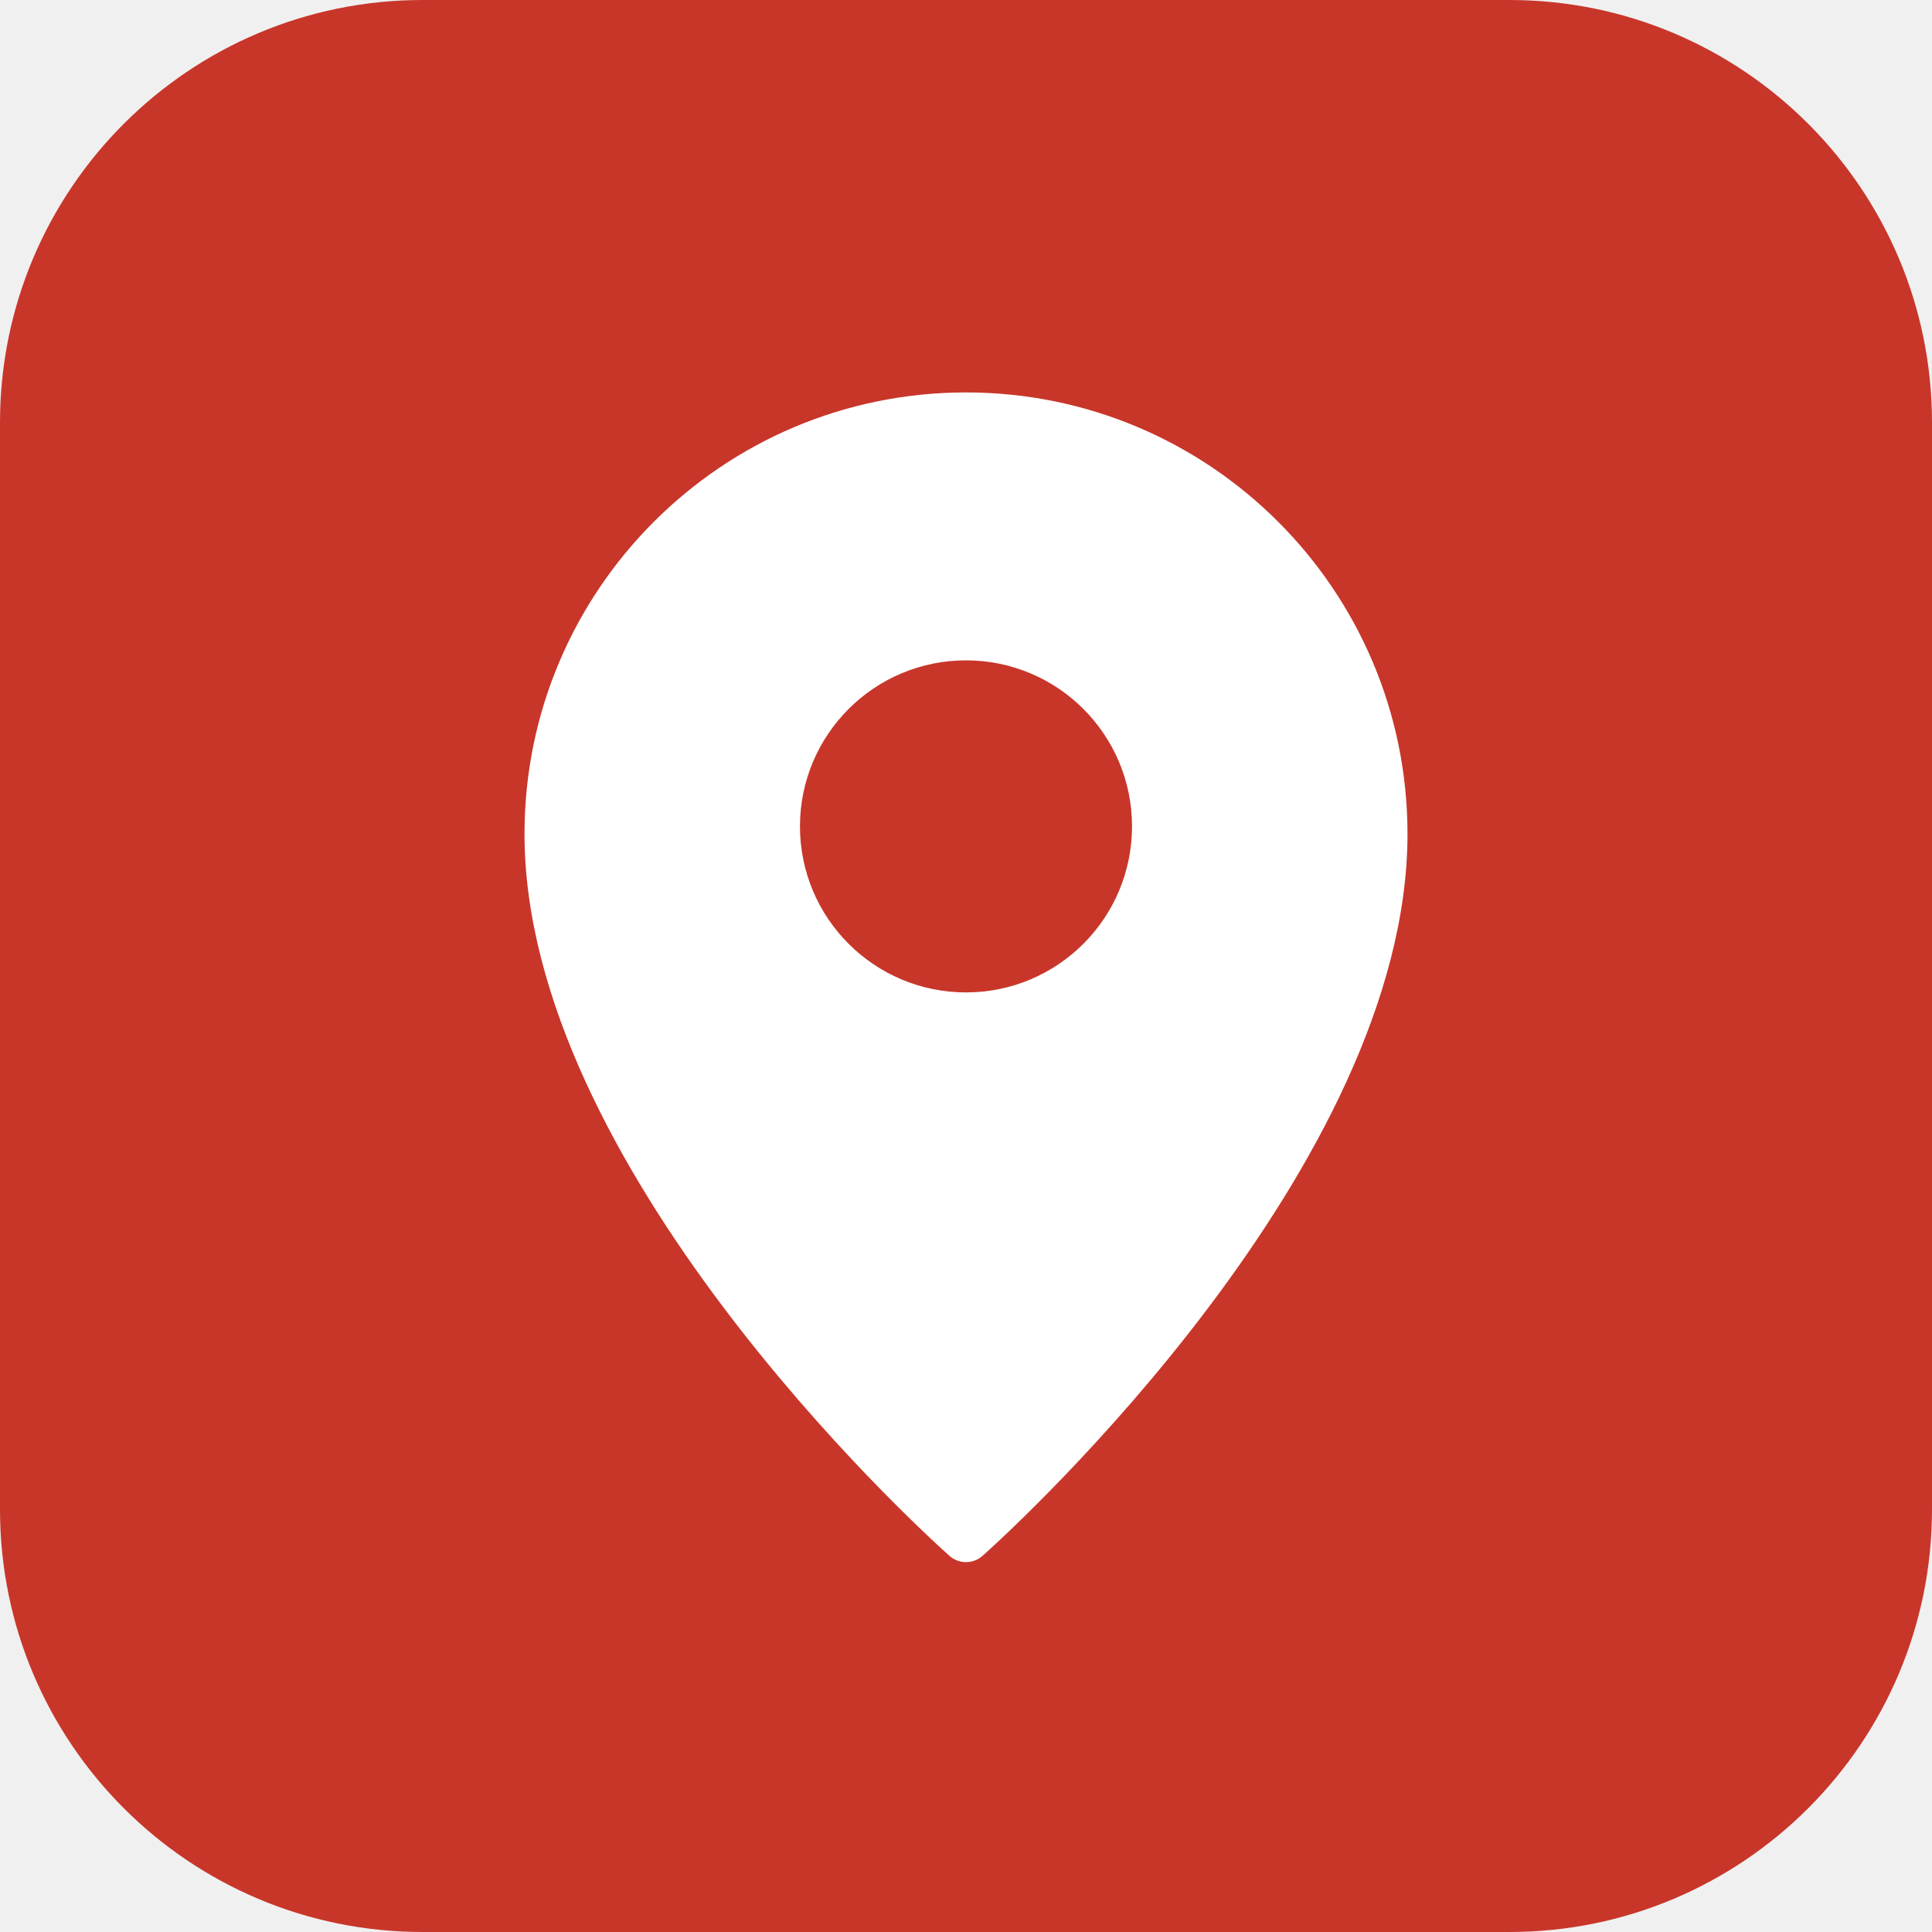
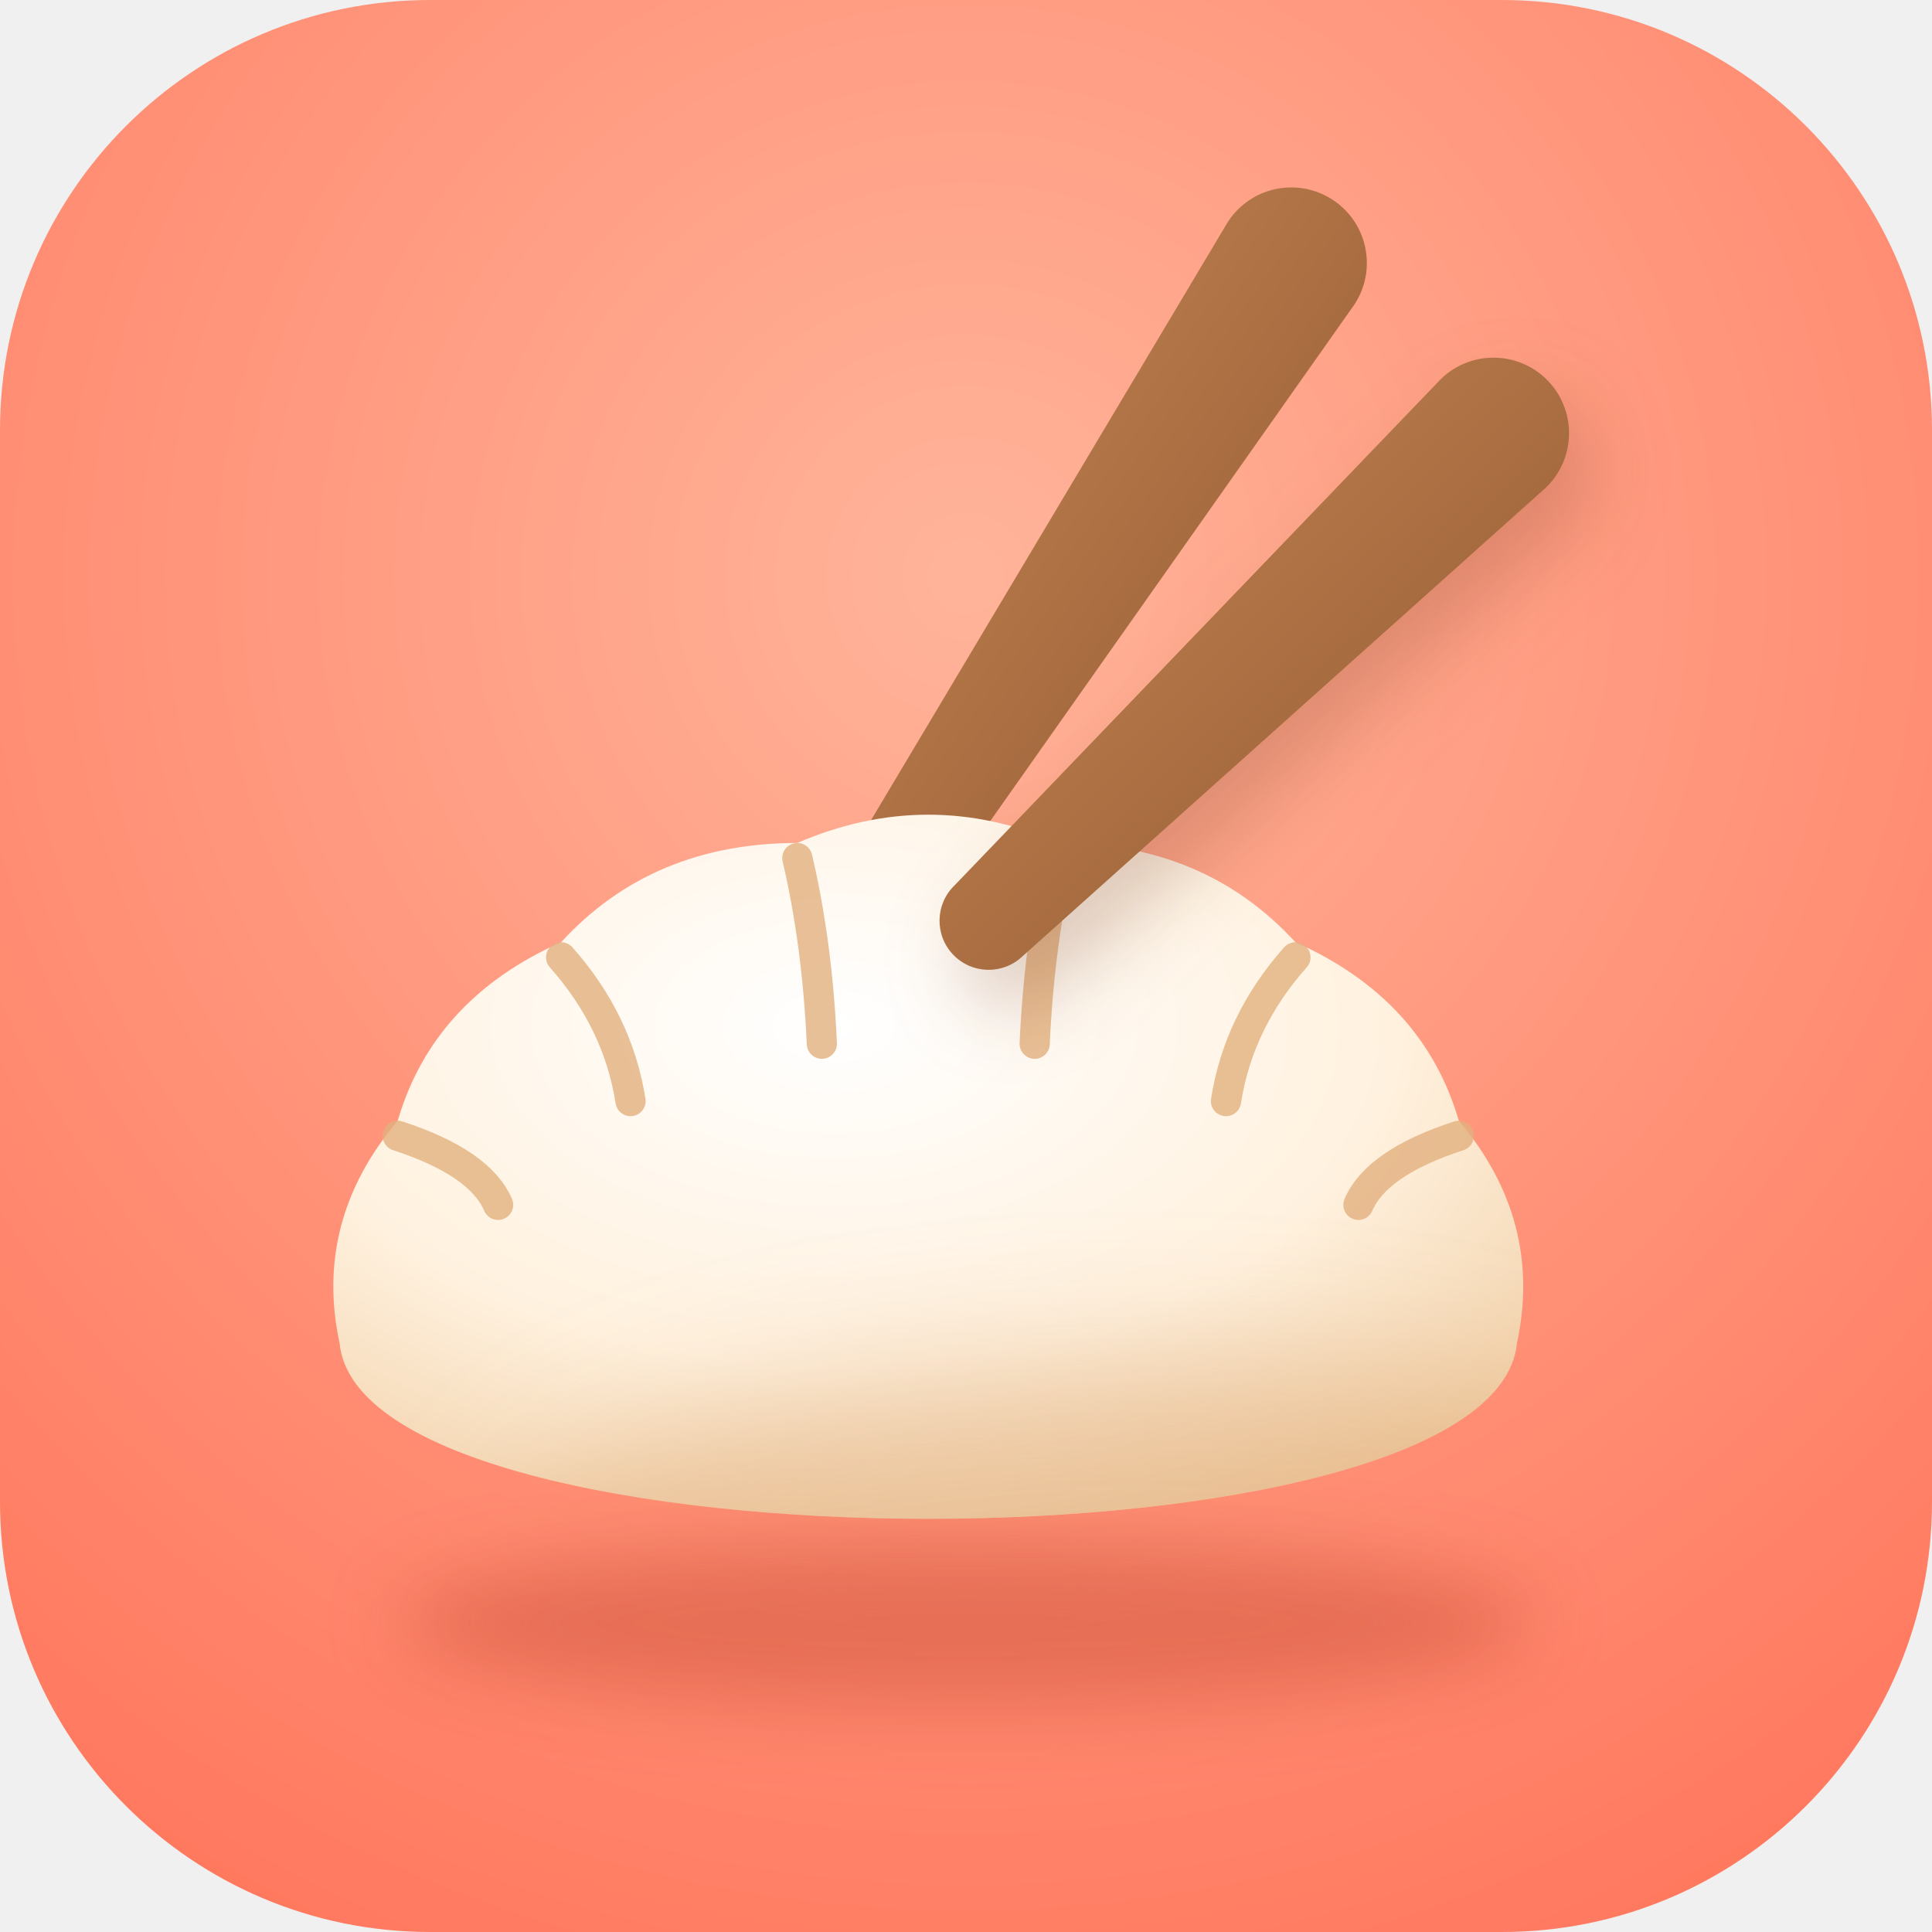
<svg xmlns="http://www.w3.org/2000/svg" viewBox="0 0 512 512" width="512" height="512">
-   <rect width="512" height="512" rx="112" fill="#c8362a" />
-   <path d="M256 104c-64.6 0-117 52.4-117 117 0 87.8 102.6 182.4 112.6 191.3a6.6 6.6 0 0 0 8.8 0C270.4 403.4 373 308.8 373 221c0-64.6-52.4-117-117-117z" fill="#ffffff" />
-   <circle cx="256" cy="219" r="44" fill="#c8362a" />
+   <defs>
+     <radialGradient id="bg" cx=".5" cy=".3" r=".9">
+       <stop offset="0" stop-color="#FFB49A" />
+       <stop offset="1" stop-color="#FF6F55" />
+     </radialGradient>
+     <radialGradient id="dough" cx=".42" cy=".3" r=".8">
+       <stop offset="0" stop-color="#FFFFFF" />
+       <stop offset=".6" stop-color="#FFF1DE" />
+       <stop offset="1" stop-color="#F1CFA6" />
+     </radialGradient>
+     <linearGradient id="wood" x1="0" y1="0" x2="1" y2="1">
+       <stop offset="0" stop-color="#C98A56" />
+       <stop offset="1" stop-color="#8E5530" />
+     </linearGradient>
+     <clipPath id="c">
+       <rect width="512" height="512" rx="114" />
+     </clipPath>
+     <filter id="b10" x="-50%" y="-50%" width="200%" height="200%">
+       <feGaussianBlur stdDeviation="10" />
+     </filter>
+     <filter id="b18" x="-50%" y="-50%" width="200%" height="200%">
+       <feGaussianBlur stdDeviation="18" />
+     </filter>
+   </defs>
+   <g clip-path="url(#c)">
+     <rect width="512" height="512" fill="url(#bg)" />
+     <clipPath id="dc">
+       <path d="M90.0 356.0 Q83.0 323.6 105.4 297.0 Q114.8 264.8 148.7 249.7 Q172.8 223.4 211.3 223.4 Q246.0 208.4 280.7 223.4 Q319.2 223.4 343.3 249.7 Q377.2 264.8 386.6 297.0 Q409.0 323.6 402.0 356.0 C395.8 418.0 96.2 418.0 90.0 356.0 Z" />
+     </clipPath>
+     <ellipse cx="256" cy="430" rx="150" ry="22" fill="#B83A22" opacity=".35" filter="url(#b10)" />
+     <path d="M325.4 58.8 L231.1 216.9 A13.0 13.0 0 0 0 252.9 231.1 L359.0 80.6 A20.0 20.0 0 0 0 325.4 58.8 Z" fill="url(#wood)" />
+     <path d="M90.0 356.0 Q83.0 323.6 105.4 297.0 Q114.8 264.8 148.7 249.7 Q172.8 223.4 211.3 223.4 Q246.0 208.4 280.7 223.4 Q319.2 223.4 343.3 249.7 Q377.2 264.8 386.6 297.0 Q409.0 323.6 402.0 356.0 C395.8 418.0 96.2 418.0 90.0 356.0 Z" fill="url(#dough)" />
+     <path d="M105.4 301.0 Q127.2 308.1 132.0 319.3" fill="none" stroke="#E2B07E" stroke-opacity=".8" stroke-width="8" stroke-linecap="round" />
+     <path d="M148.7 253.7 Q163.8 270.7 167.1 291.8" fill="none" stroke="#E2B07E" stroke-opacity=".8" stroke-width="8" stroke-linecap="round" />
+     <path d="M211.3 227.4 Q216.6 250.0 217.8 276.6" fill="none" stroke="#E2B07E" stroke-opacity=".8" stroke-width="8" stroke-linecap="round" />
+     <path d="M280.7 227.4 Q275.4 250.0 274.2 276.6" fill="none" stroke="#E2B07E" stroke-opacity=".8" stroke-width="8" stroke-linecap="round" />
+     <path d="M343.3 253.7 Q328.2 270.7 324.9 291.8" fill="none" stroke="#E2B07E" stroke-opacity=".8" stroke-width="8" stroke-linecap="round" />
+     <path d="M386.6 301.0 Q364.8 308.1 360.0 319.3" fill="none" stroke="#E2B07E" stroke-opacity=".8" stroke-width="8" stroke-linecap="round" />
+     <g clip-path="url(#dc)">
+       <ellipse cx="300" cy="420" rx="170" ry="60" fill="#D79A62" opacity=".35" filter="url(#b18)" />
+     </g>
+     <path d="M381.9 100.4 L253.0 234.6 A13.0 13.0 0 0 0 271.0 253.4 L409.7 129.2 A20.0 20.0 0 0 0 381.9 100.4 Z" transform="translate(6 10)" fill="#7A3A1E" opacity=".25" filter="url(#b10)" />
+     <path d="M381.9 100.4 L253.0 234.6 A13.0 13.0 0 0 0 271.0 253.4 L409.7 129.2 A20.0 20.0 0 0 0 381.9 100.4 Z" fill="url(#wood)" />
+   </g>
</svg>
